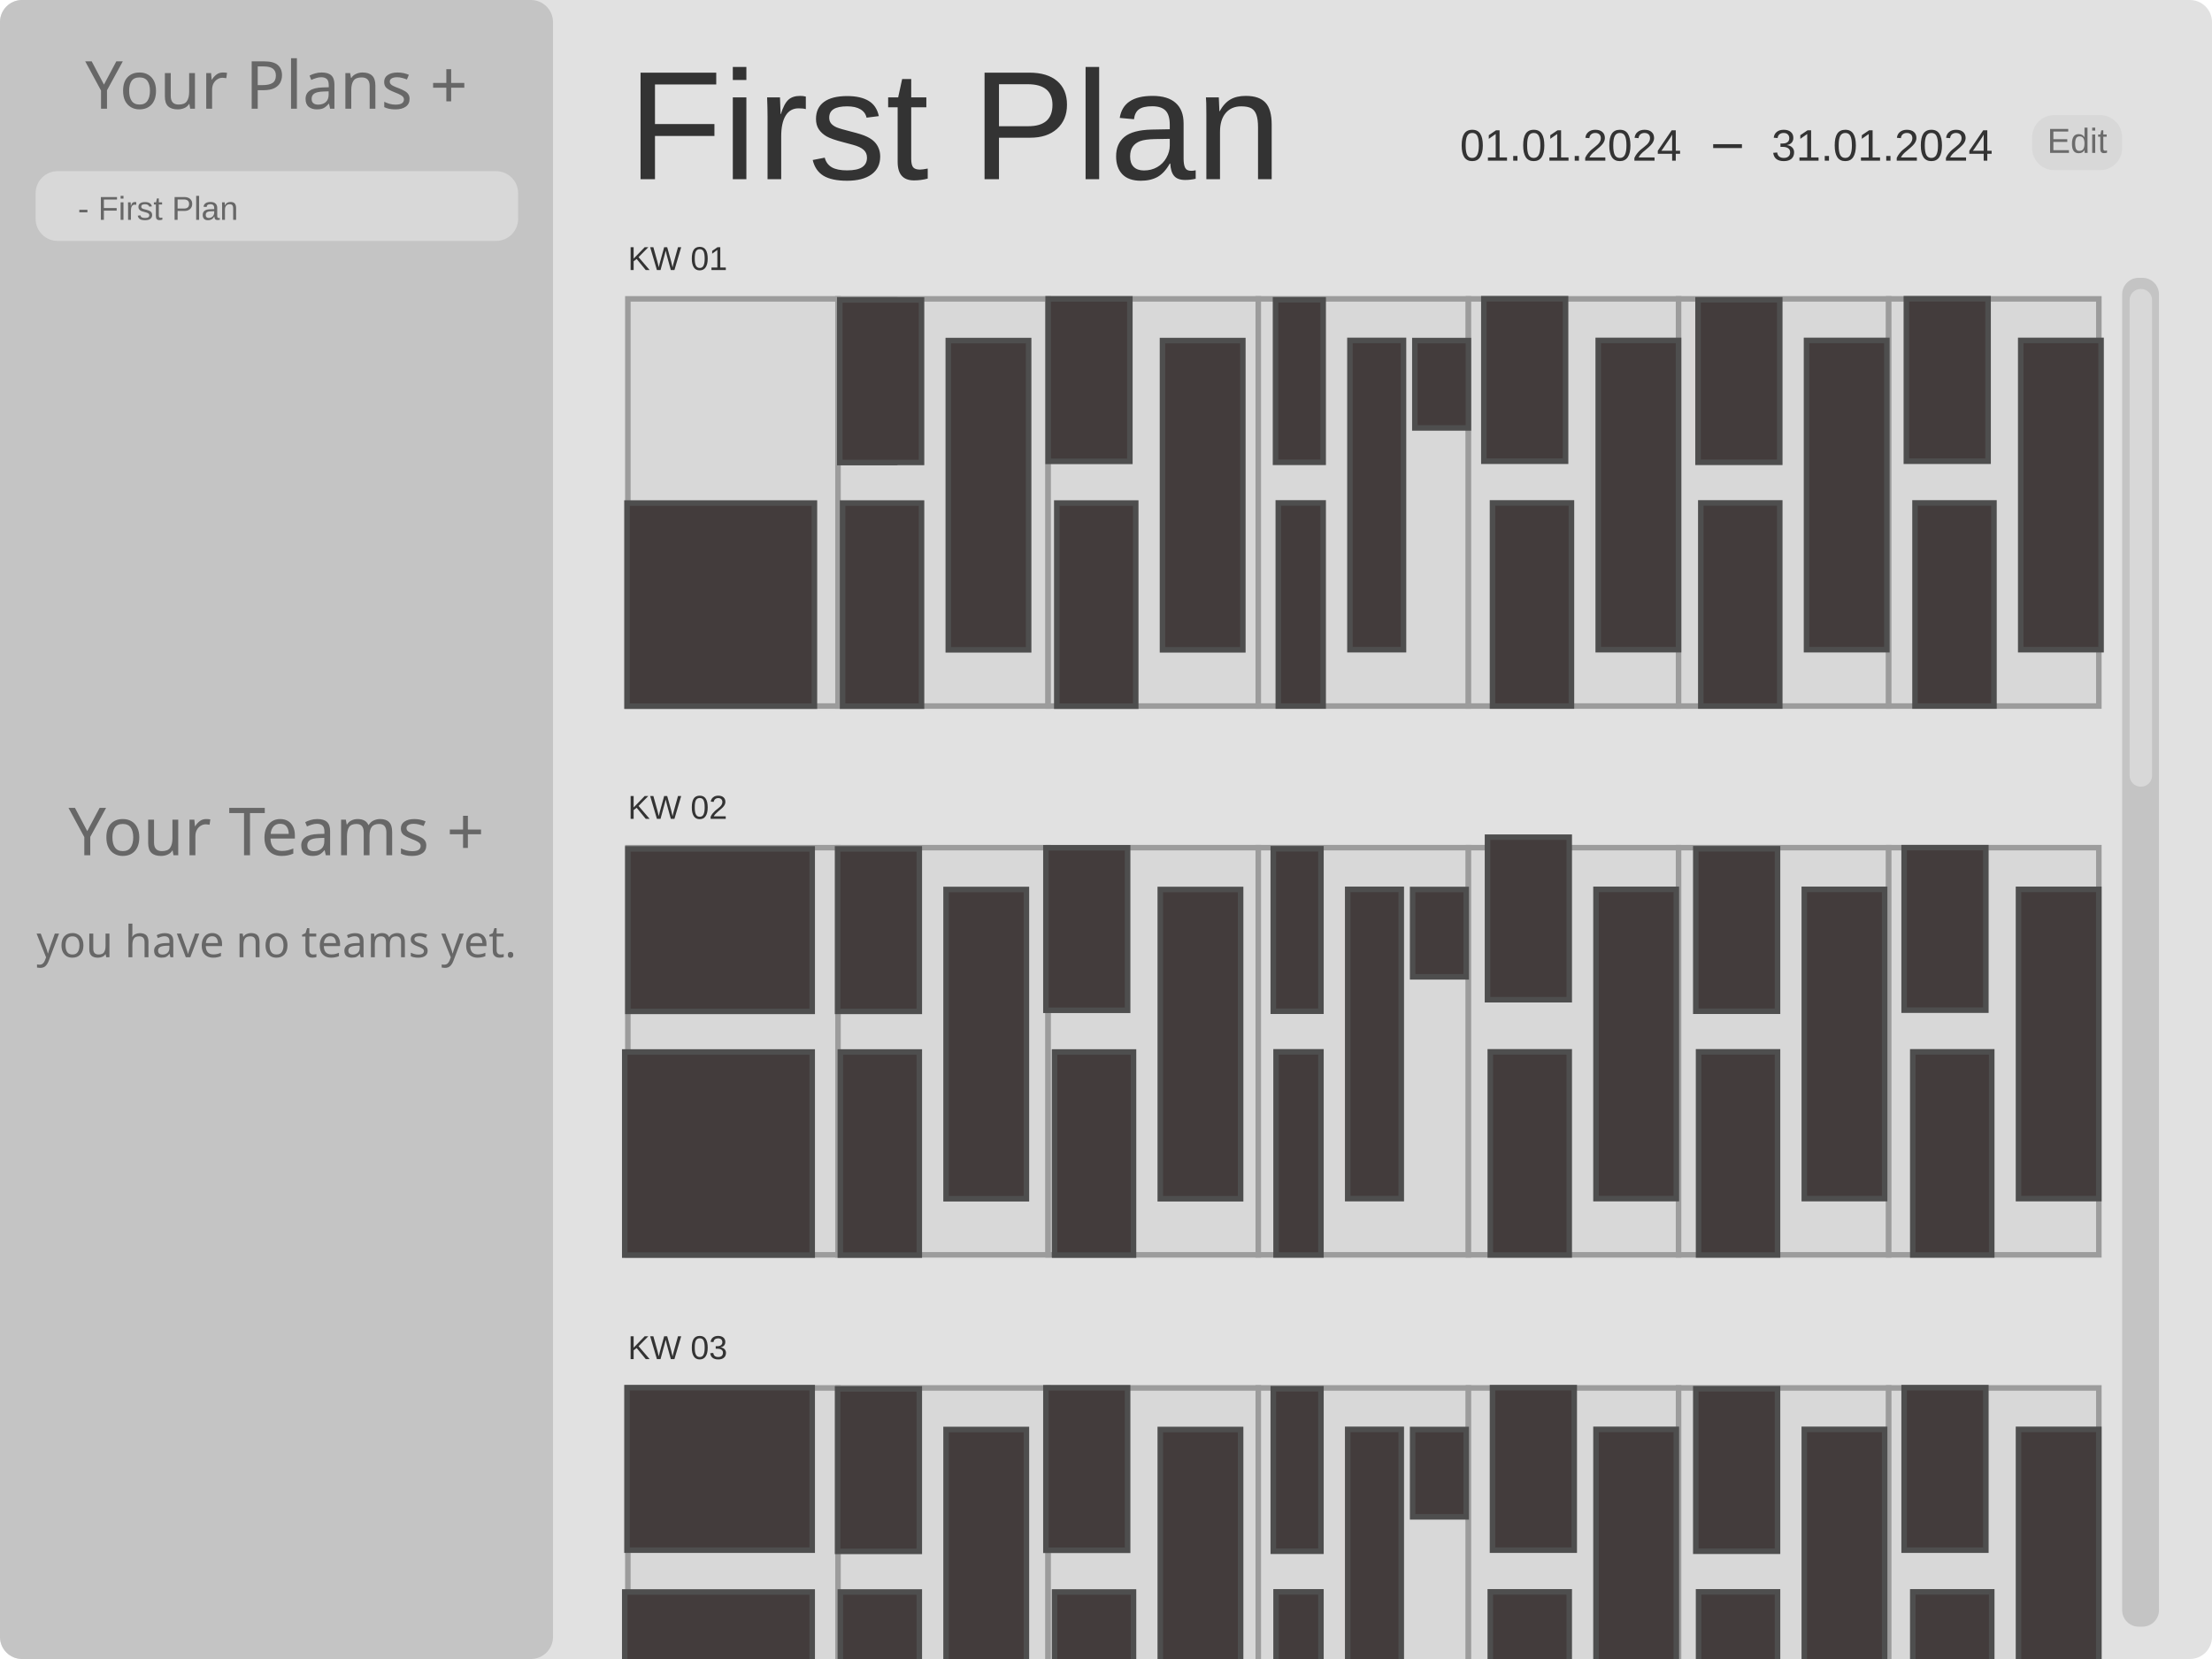
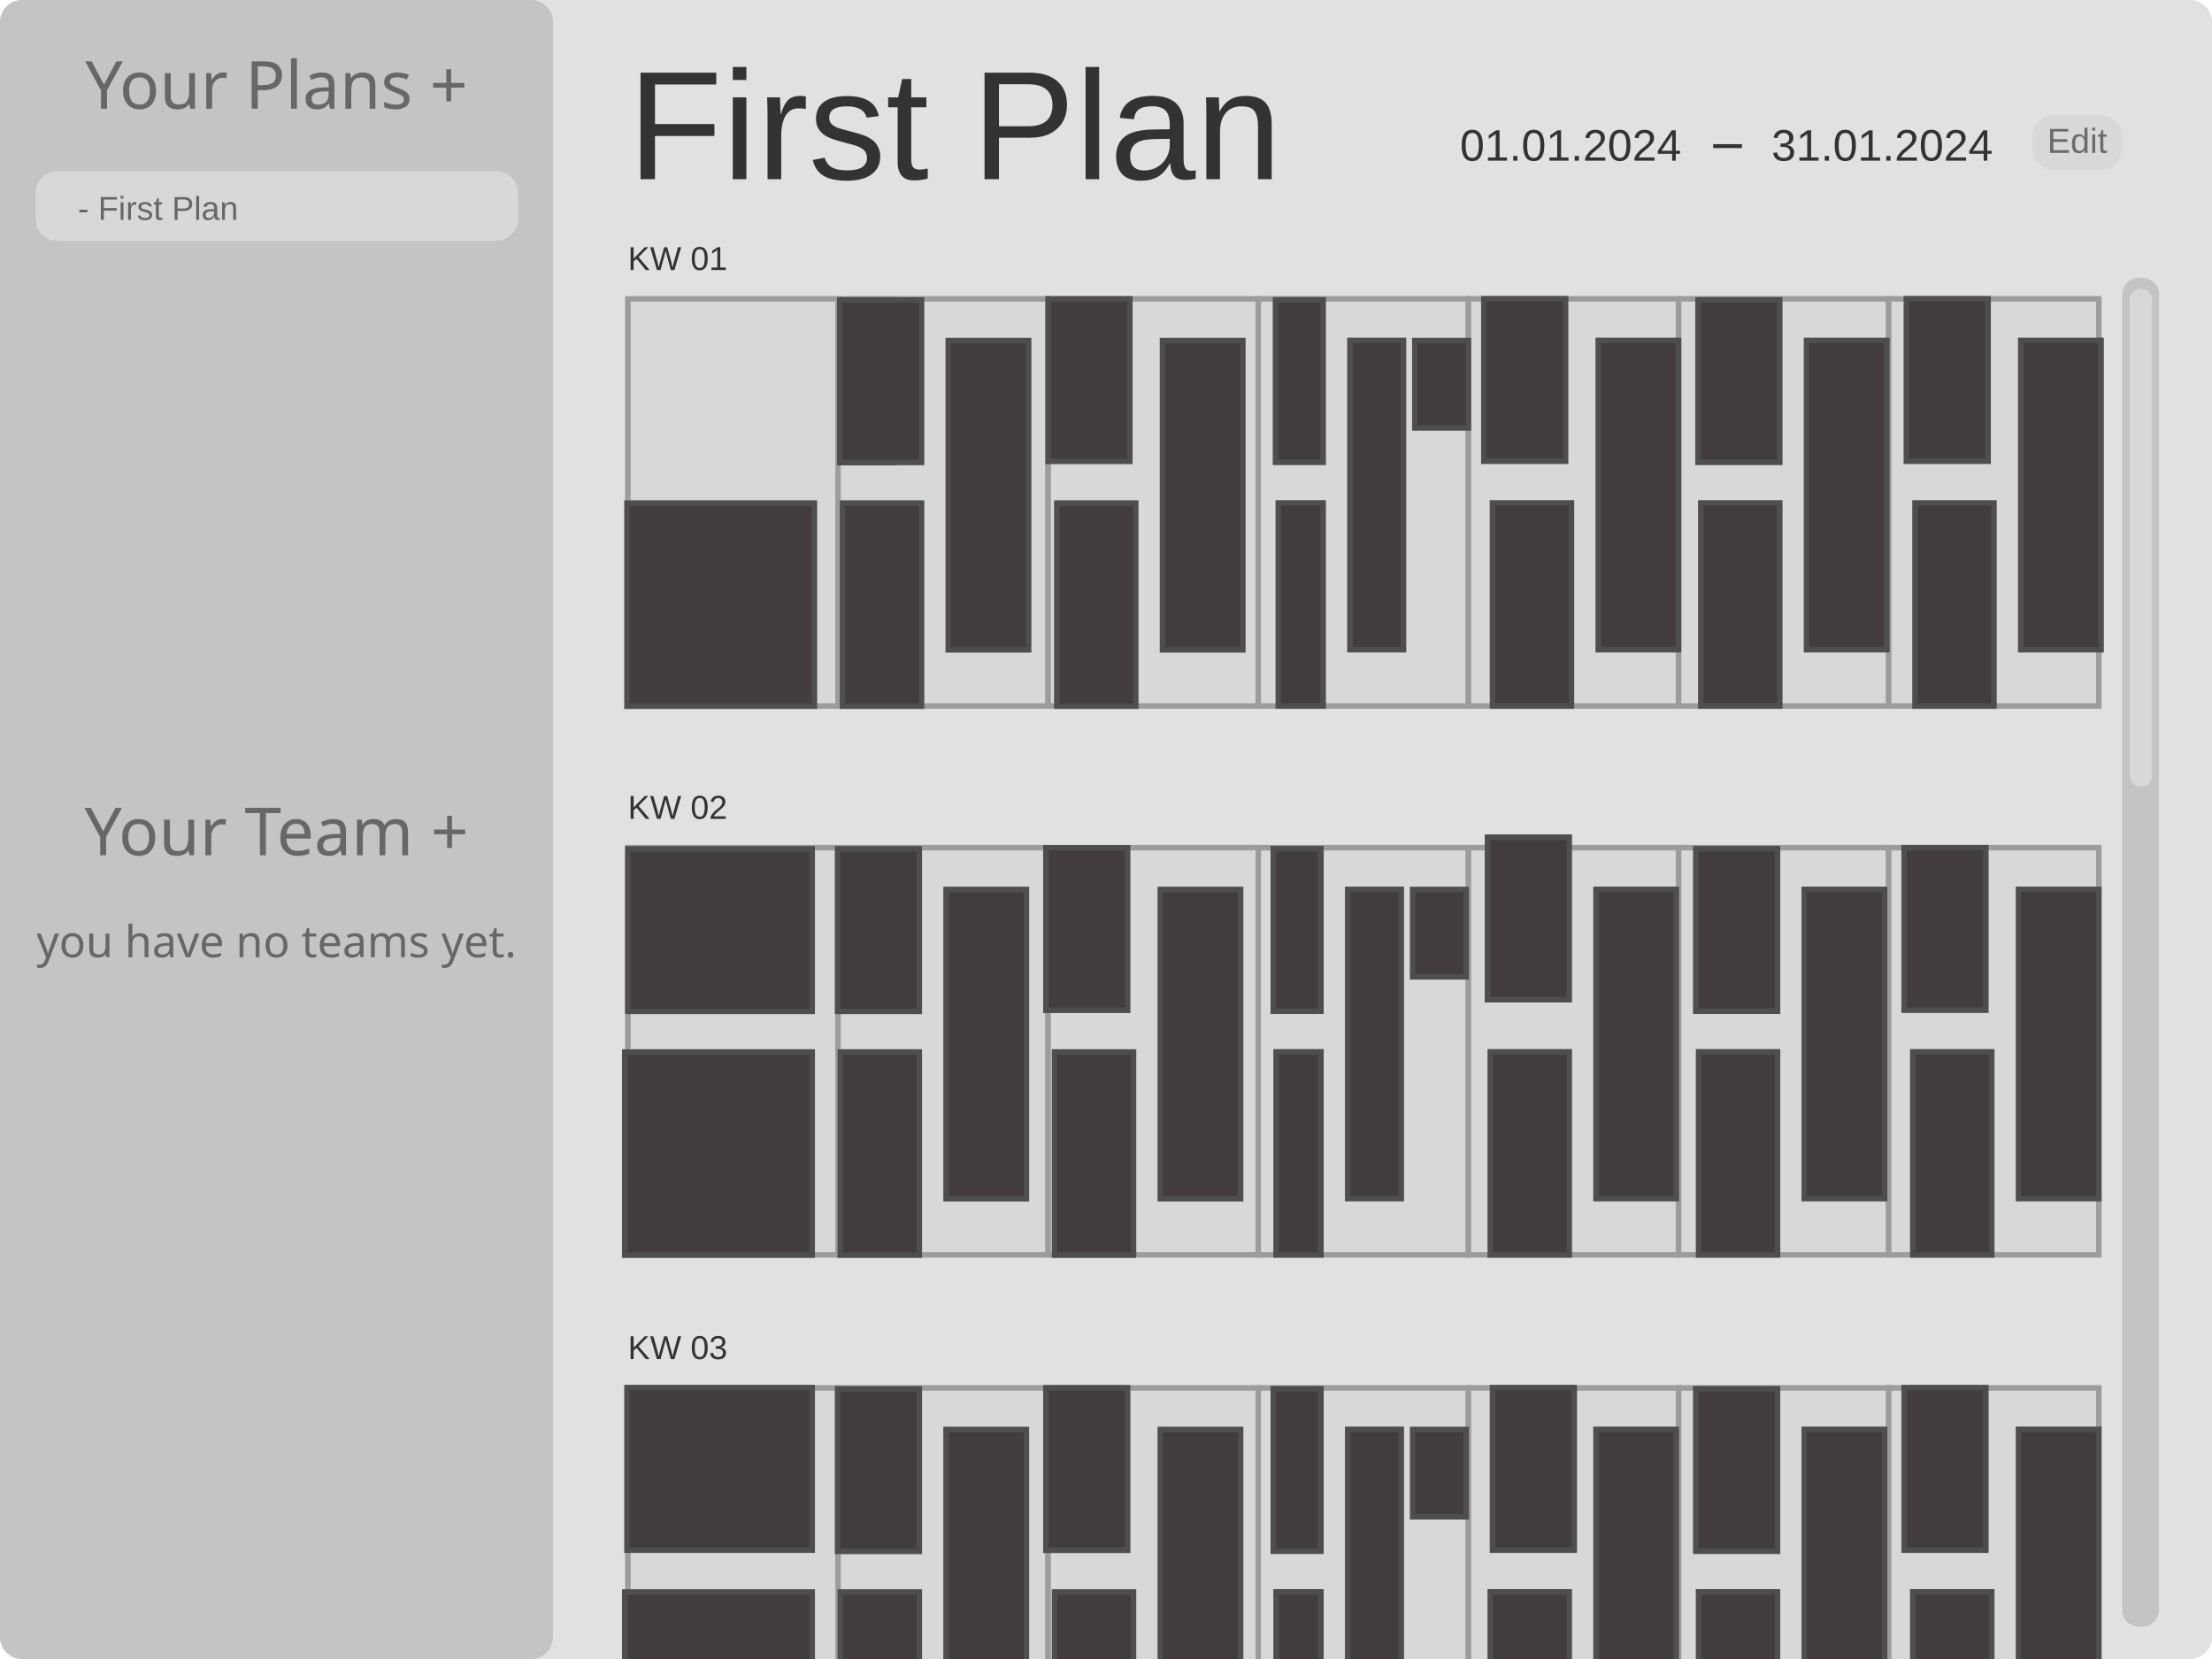
<svg xmlns="http://www.w3.org/2000/svg" xmlns:ns1="https://boxy-svg.com" style="width: 100%; height: 500px" viewBox="0 0 400 300" fill="none">
  <rect width="400px" height="300px" rx="4px" fill="#e1e1e1ff" y="0px" x="0px" />
  <rect x="0" y="0" width="100" height="300" rx="4" fill="#c4c4c4ff" />
  <rect x="6.438" y="30.946" width="87.255" height="12.622" style="fill: rgb(216, 216, 216); stroke-linecap: round;" rx="4" ry="4" />
  <text x="50" y="15" fill="#676767ff" font-family="system-ui, sans-serif" font-size="12" text-anchor="middle" dominant-baseline="central" style="white-space: pre;">Your Plans +</text>
-   <text x="50" y="150" fill="#676767ff" font-family="system-ui, sans-serif" font-size="12" text-anchor="middle" dominant-baseline="central" style="white-space: pre;">Your Teams +</text>
+   <text x="50" y="150" fill="#676767ff" font-family="system-ui, sans-serif" font-size="12" text-anchor="middle" dominant-baseline="central" style="white-space: pre;">Your Team +</text>
  <text x="50" y="170" fill="#676767ff" font-family="system-ui, sans-serif" font-size="8" text-anchor="middle" dominant-baseline="central" style="white-space: pre;">you have no teams yet.</text>
  <text style="fill: rgb(103, 103, 103); font-family: Arial, sans-serif; font-size: 6px; white-space: pre;" x="14.076" y="39.754">- First Plan</text>
  <text style="white-space: pre; fill: rgb(51, 51, 51); font-family: Arial, sans-serif; font-size: 28px;" x="113.536" y="32.402">First Plan</text>
  <text style="white-space: pre; fill: rgb(51, 51, 51); font-family: Arial, sans-serif; font-size: 28px;" x="291.409" y="28.673" transform="matrix(0.761812, 0, 0, 0.321326, 86.84526, 19.60057)">-</text>
  <text style="fill: rgb(51, 51, 51); font-family: Arial, sans-serif; font-size: 8px; white-space: pre;" x="264.002" y="29.058">01.01.2024</text>
  <text style="fill: rgb(51, 51, 51); font-family: Arial, sans-serif; font-size: 8px; white-space: pre;" x="320.339" y="29.058">31.01.2024</text>
  <rect x="367.472" y="20.81" width="16.279" height="9.964" style="stroke-linecap: round; fill: rgb(216, 216, 216);" rx="4" ry="4" />
  <text style="fill: rgb(107, 107, 107); font-family: Arial, sans-serif; font-size: 6.3px; white-space: pre;" x="370.206" y="27.644">Edit</text>
  <rect x="113.536" y="54.044" width="38" height="73.632" style="fill: rgb(216, 216, 216); stroke: rgb(156, 156, 156);" />
  <rect x="151.536" y="54.044" width="38" height="73.632" style="fill: rgb(216, 216, 216); stroke: rgb(156, 156, 156);" />
  <rect x="189.536" y="54.044" width="38" height="73.632" style="fill: rgb(216, 216, 216); stroke: rgb(156, 156, 156);" />
  <rect x="227.536" y="54.044" width="38" height="73.632" style="fill: rgb(216, 216, 216); stroke: rgb(156, 156, 156);" />
  <rect x="265.536" y="54.044" width="38" height="73.632" style="fill: rgb(216, 216, 216); stroke: rgb(156, 156, 156);" />
  <rect x="303.536" y="54.044" width="38" height="73.632" style="fill: rgb(216, 216, 216); stroke: rgb(156, 156, 156);" />
  <rect x="341.536" y="54.044" width="38" height="73.632" style="fill: rgb(216, 216, 216); stroke: rgb(156, 156, 156);" />
  <text style="fill: rgb(51, 51, 51); font-family: Arial, sans-serif; font-size: 6px; white-space: pre;" x="113.536" y="48.831">KW 01</text>
  <rect x="113.536" y="153.283" width="38" height="73.632" style="fill: rgb(216, 216, 216); stroke: rgb(156, 156, 156);" />
  <rect x="151.536" y="153.283" width="38" height="73.632" style="fill: rgb(216, 216, 216); stroke: rgb(156, 156, 156);" />
  <rect x="189.536" y="153.283" width="38" height="73.632" style="fill: rgb(216, 216, 216); stroke: rgb(156, 156, 156);" />
  <rect x="227.536" y="153.283" width="38" height="73.632" style="fill: rgb(216, 216, 216); stroke: rgb(156, 156, 156);" />
  <rect x="265.536" y="153.283" width="38" height="73.632" style="fill: rgb(216, 216, 216); stroke: rgb(156, 156, 156);" />
  <rect x="303.536" y="153.283" width="38" height="73.632" style="fill: rgb(216, 216, 216); stroke: rgb(156, 156, 156);" />
  <rect x="341.536" y="153.283" width="38" height="73.632" style="fill: rgb(216, 216, 216); stroke: rgb(156, 156, 156);" />
  <text style="fill: rgb(51, 51, 51); font-family: Arial, sans-serif; font-size: 6px; white-space: pre;" x="113.536" y="148.07">KW 02</text>
  <rect x="113.536" y="250.98" width="38" height="73.632" style="fill: rgb(216, 216, 216); stroke: rgb(156, 156, 156);" />
  <rect x="151.536" y="250.98" width="38" height="73.632" style="fill: rgb(216, 216, 216); stroke: rgb(156, 156, 156);" />
  <rect x="189.536" y="250.98" width="38" height="73.632" style="fill: rgb(216, 216, 216); stroke: rgb(156, 156, 156);" />
  <rect x="227.536" y="250.98" width="38" height="73.632" style="fill: rgb(216, 216, 216); stroke: rgb(156, 156, 156);" />
  <rect x="265.536" y="250.98" width="38" height="73.632" style="fill: rgb(216, 216, 216); stroke: rgb(156, 156, 156);" />
  <rect x="303.536" y="250.98" width="38" height="73.632" style="fill: rgb(216, 216, 216); stroke: rgb(156, 156, 156);" />
  <rect x="341.536" y="250.98" width="38" height="73.632" style="fill: rgb(216, 216, 216); stroke: rgb(156, 156, 156);" />
  <text style="fill: rgb(51, 51, 51); font-family: Arial, sans-serif; font-size: 6px; white-space: pre;" x="113.536" y="245.767">KW 03</text>
  <rect x="383.751" y="50.237" width="6.663" height="243.917" style="fill: rgb(196, 196, 196); stroke-linecap: round;" rx="3" ry="3" />
  <rect x="385.104" y="52.254" width="4.057" height="90" style="stroke-linecap: round; fill: rgb(216, 216, 216);" rx="2" ry="2" />
  <defs>
    <ns1:grid x="113.378" y="54.24" width="4.842" height="15.817" />
  </defs>
  <rect x="113.378" y="90.97" width="33.894" height="36.73" style="stroke: rgb(78, 78, 78); fill: rgb(67, 60, 60);" />
  <rect x="151.863" y="54.24" width="9.935" height="29.384" style="stroke: rgb(78, 78, 78); stroke-width: 1; fill: rgb(67, 60, 60);" />
  <rect x="151.863" y="54.24" width="14.777" height="29.384" style="stroke: rgb(78, 78, 78); stroke-width: 1; fill: rgb(67, 60, 60);" />
  <rect x="171.482" y="61.586" width="14.526" height="55.922" style="stroke: rgb(78, 78, 78); stroke-width: 1; fill: rgb(67, 60, 60);" />
  <rect x="152.365" y="90.97" width="14.275" height="36.73" style="stroke: rgb(78, 78, 78); fill: rgb(67, 60, 60); stroke-width: 1;" />
  <rect x="189.536" y="54.044" width="14.777" height="29.384" style="stroke: rgb(78, 78, 78); stroke-width: 1; fill: rgb(67, 60, 60);" />
  <rect x="210.218" y="61.586" width="14.526" height="55.922" style="stroke: rgb(78, 78, 78); stroke-width: 1; fill: rgb(67, 60, 60);" />
  <rect x="191.101" y="90.97" width="14.275" height="36.73" style="stroke: rgb(78, 78, 78); fill: rgb(67, 60, 60); stroke-width: 1;" />
  <rect x="230.655" y="54.216" width="8.615" height="29.384" style="stroke: rgb(78, 78, 78); stroke-width: 1; fill: rgb(67, 60, 60);" />
  <rect x="244.112" y="61.562" width="9.684" height="55.922" style="stroke: rgb(78, 78, 78); stroke-width: 1; fill: rgb(67, 60, 60);" />
  <rect x="231.157" y="90.946" width="8.113" height="36.73" style="stroke: rgb(78, 78, 78); fill: rgb(67, 60, 60); stroke-width: 1;" />
  <rect x="268.328" y="54.02" width="14.777" height="29.384" style="stroke: rgb(78, 78, 78); stroke-width: 1; fill: rgb(67, 60, 60);" />
  <rect x="289.01" y="61.562" width="14.526" height="55.922" style="stroke: rgb(78, 78, 78); stroke-width: 1; fill: rgb(67, 60, 60);" />
  <rect x="269.893" y="90.946" width="14.275" height="36.73" style="stroke: rgb(78, 78, 78); fill: rgb(67, 60, 60); stroke-width: 1;" />
  <rect x="307.058" y="54.216" width="14.777" height="29.384" style="stroke: rgb(78, 78, 78); stroke-width: 1; fill: rgb(67, 60, 60);" />
  <rect x="326.677" y="61.562" width="14.526" height="55.922" style="stroke: rgb(78, 78, 78); stroke-width: 1; fill: rgb(67, 60, 60);" />
  <rect x="307.56" y="90.946" width="14.275" height="36.73" style="stroke: rgb(78, 78, 78); fill: rgb(67, 60, 60); stroke-width: 1;" />
  <rect x="344.731" y="54.02" width="14.777" height="29.384" style="stroke: rgb(78, 78, 78); stroke-width: 1; fill: rgb(67, 60, 60);" />
  <rect x="365.413" y="61.562" width="14.526" height="55.922" style="stroke: rgb(78, 78, 78); stroke-width: 1; fill: rgb(67, 60, 60);" />
  <rect x="346.296" y="90.946" width="14.275" height="36.73" style="stroke: rgb(78, 78, 78); fill: rgb(67, 60, 60); stroke-width: 1;" />
  <rect x="255.852" y="61.586" width="9.684" height="15.793" style="stroke: rgb(78, 78, 78); stroke-width: 1; fill: rgb(67, 60, 60);" />
  <rect x="112.975" y="190.233" width="33.894" height="36.73" style="stroke: rgb(78, 78, 78); fill: rgb(67, 60, 60); stroke-width: 1;" />
  <rect x="151.46" y="153.503" width="14.777" height="29.384" style="stroke: rgb(78, 78, 78); stroke-width: 1; fill: rgb(67, 60, 60);" />
  <rect x="171.079" y="160.849" width="14.526" height="55.922" style="stroke: rgb(78, 78, 78); stroke-width: 1; fill: rgb(67, 60, 60);" />
  <rect x="151.962" y="190.233" width="14.275" height="36.73" style="stroke: rgb(78, 78, 78); fill: rgb(67, 60, 60); stroke-width: 1;" />
  <rect x="189.133" y="153.307" width="14.777" height="29.384" style="stroke: rgb(78, 78, 78); stroke-width: 1; fill: rgb(67, 60, 60);" />
  <rect x="209.815" y="160.849" width="14.526" height="55.922" style="stroke: rgb(78, 78, 78); stroke-width: 1; fill: rgb(67, 60, 60);" />
  <rect x="190.698" y="190.233" width="14.275" height="36.73" style="stroke: rgb(78, 78, 78); fill: rgb(67, 60, 60); stroke-width: 1;" />
  <rect x="230.252" y="153.479" width="8.615" height="29.384" style="stroke: rgb(78, 78, 78); stroke-width: 1; fill: rgb(67, 60, 60);" />
  <rect x="243.709" y="160.825" width="9.684" height="55.922" style="stroke: rgb(78, 78, 78); stroke-width: 1; fill: rgb(67, 60, 60);" />
  <rect x="230.754" y="190.209" width="8.113" height="36.73" style="stroke: rgb(78, 78, 78); fill: rgb(67, 60, 60); stroke-width: 1;" />
  <rect x="288.607" y="160.825" width="14.526" height="55.922" style="stroke: rgb(78, 78, 78); stroke-width: 1; fill: rgb(67, 60, 60);" />
  <rect x="269.49" y="190.209" width="14.275" height="36.73" style="stroke: rgb(78, 78, 78); fill: rgb(67, 60, 60); stroke-width: 1;" />
  <rect x="306.655" y="153.479" width="14.777" height="29.384" style="stroke: rgb(78, 78, 78); stroke-width: 1; fill: rgb(67, 60, 60);" />
  <rect x="326.274" y="160.825" width="14.526" height="55.922" style="stroke: rgb(78, 78, 78); stroke-width: 1; fill: rgb(67, 60, 60);" />
  <rect x="307.157" y="190.209" width="14.275" height="36.73" style="stroke: rgb(78, 78, 78); fill: rgb(67, 60, 60); stroke-width: 1;" />
  <rect x="344.328" y="153.283" width="14.777" height="29.384" style="stroke: rgb(78, 78, 78); stroke-width: 1; fill: rgb(67, 60, 60);" />
  <rect x="365.01" y="160.825" width="14.526" height="55.922" style="stroke: rgb(78, 78, 78); stroke-width: 1; fill: rgb(67, 60, 60);" />
  <rect x="345.893" y="190.209" width="14.275" height="36.73" style="stroke: rgb(78, 78, 78); fill: rgb(67, 60, 60); stroke-width: 1;" />
  <rect x="255.449" y="160.849" width="9.684" height="15.793" style="stroke: rgb(78, 78, 78); stroke-width: 1; fill: rgb(67, 60, 60);" />
  <rect x="112.975" y="287.882" width="33.894" height="36.73" style="stroke: rgb(78, 78, 78); fill: rgb(67, 60, 60); stroke-width: 1;" />
  <rect x="151.46" y="251.152" width="14.777" height="29.384" style="stroke: rgb(78, 78, 78); stroke-width: 1; fill: rgb(67, 60, 60);" />
  <rect x="171.079" y="258.498" width="14.526" height="55.922" style="stroke: rgb(78, 78, 78); stroke-width: 1; fill: rgb(67, 60, 60);" />
  <rect x="151.962" y="287.882" width="14.275" height="36.73" style="stroke: rgb(78, 78, 78); fill: rgb(67, 60, 60); stroke-width: 1;" />
  <rect x="189.133" y="250.956" width="14.777" height="29.384" style="stroke: rgb(78, 78, 78); stroke-width: 1; fill: rgb(67, 60, 60);" />
  <rect x="209.815" y="258.498" width="14.526" height="55.922" style="stroke: rgb(78, 78, 78); stroke-width: 1; fill: rgb(67, 60, 60);" />
  <rect x="190.698" y="287.882" width="14.275" height="36.73" style="stroke: rgb(78, 78, 78); fill: rgb(67, 60, 60); stroke-width: 1;" />
  <rect x="230.252" y="251.128" width="8.615" height="29.384" style="stroke: rgb(78, 78, 78); stroke-width: 1; fill: rgb(67, 60, 60);" />
  <rect x="243.709" y="258.474" width="9.684" height="55.922" style="stroke: rgb(78, 78, 78); stroke-width: 1; fill: rgb(67, 60, 60);" />
  <rect x="230.754" y="287.858" width="8.113" height="36.73" style="stroke: rgb(78, 78, 78); fill: rgb(67, 60, 60); stroke-width: 1;" />
  <rect x="288.607" y="258.474" width="14.526" height="55.922" style="stroke: rgb(78, 78, 78); stroke-width: 1; fill: rgb(67, 60, 60);" />
  <rect x="269.49" y="287.858" width="14.275" height="36.73" style="stroke: rgb(78, 78, 78); fill: rgb(67, 60, 60); stroke-width: 1;" />
  <rect x="306.655" y="251.128" width="14.777" height="29.384" style="stroke: rgb(78, 78, 78); stroke-width: 1; fill: rgb(67, 60, 60);" />
  <rect x="326.274" y="258.474" width="14.526" height="55.922" style="stroke: rgb(78, 78, 78); stroke-width: 1; fill: rgb(67, 60, 60);" />
  <rect x="307.157" y="287.858" width="14.275" height="36.73" style="stroke: rgb(78, 78, 78); fill: rgb(67, 60, 60); stroke-width: 1;" />
  <rect x="344.328" y="250.932" width="14.777" height="29.384" style="stroke: rgb(78, 78, 78); stroke-width: 1; fill: rgb(67, 60, 60);" />
  <rect x="365.01" y="258.474" width="14.526" height="55.922" style="stroke: rgb(78, 78, 78); stroke-width: 1; fill: rgb(67, 60, 60);" />
  <rect x="345.893" y="287.858" width="14.275" height="36.73" style="stroke: rgb(78, 78, 78); fill: rgb(67, 60, 60); stroke-width: 1;" />
  <rect x="255.449" y="258.498" width="9.684" height="15.793" style="stroke: rgb(78, 78, 78); stroke-width: 1; fill: rgb(67, 60, 60);" />
  <rect x="268.988" y="151.392" width="14.777" height="29.384" style="stroke: rgb(78, 78, 78); stroke-width: 1; fill: rgb(67, 60, 60);" />
  <rect x="269.893" y="250.932" width="14.777" height="29.384" style="stroke: rgb(78, 78, 78); stroke-width: 1; fill: rgb(67, 60, 60);" />
  <rect x="113.378" y="250.932" width="33.491" height="29.384" style="stroke: rgb(78, 78, 78); stroke-width: 1; fill: rgb(67, 60, 60);" />
  <rect x="113.536" y="153.503" width="33.333" height="29.384" style="stroke: rgb(78, 78, 78); stroke-width: 1; fill: rgb(67, 60, 60);" />
  <rect y="300" width="400" height="36.672" style="fill: rgb(255, 255, 255);" />
</svg>
